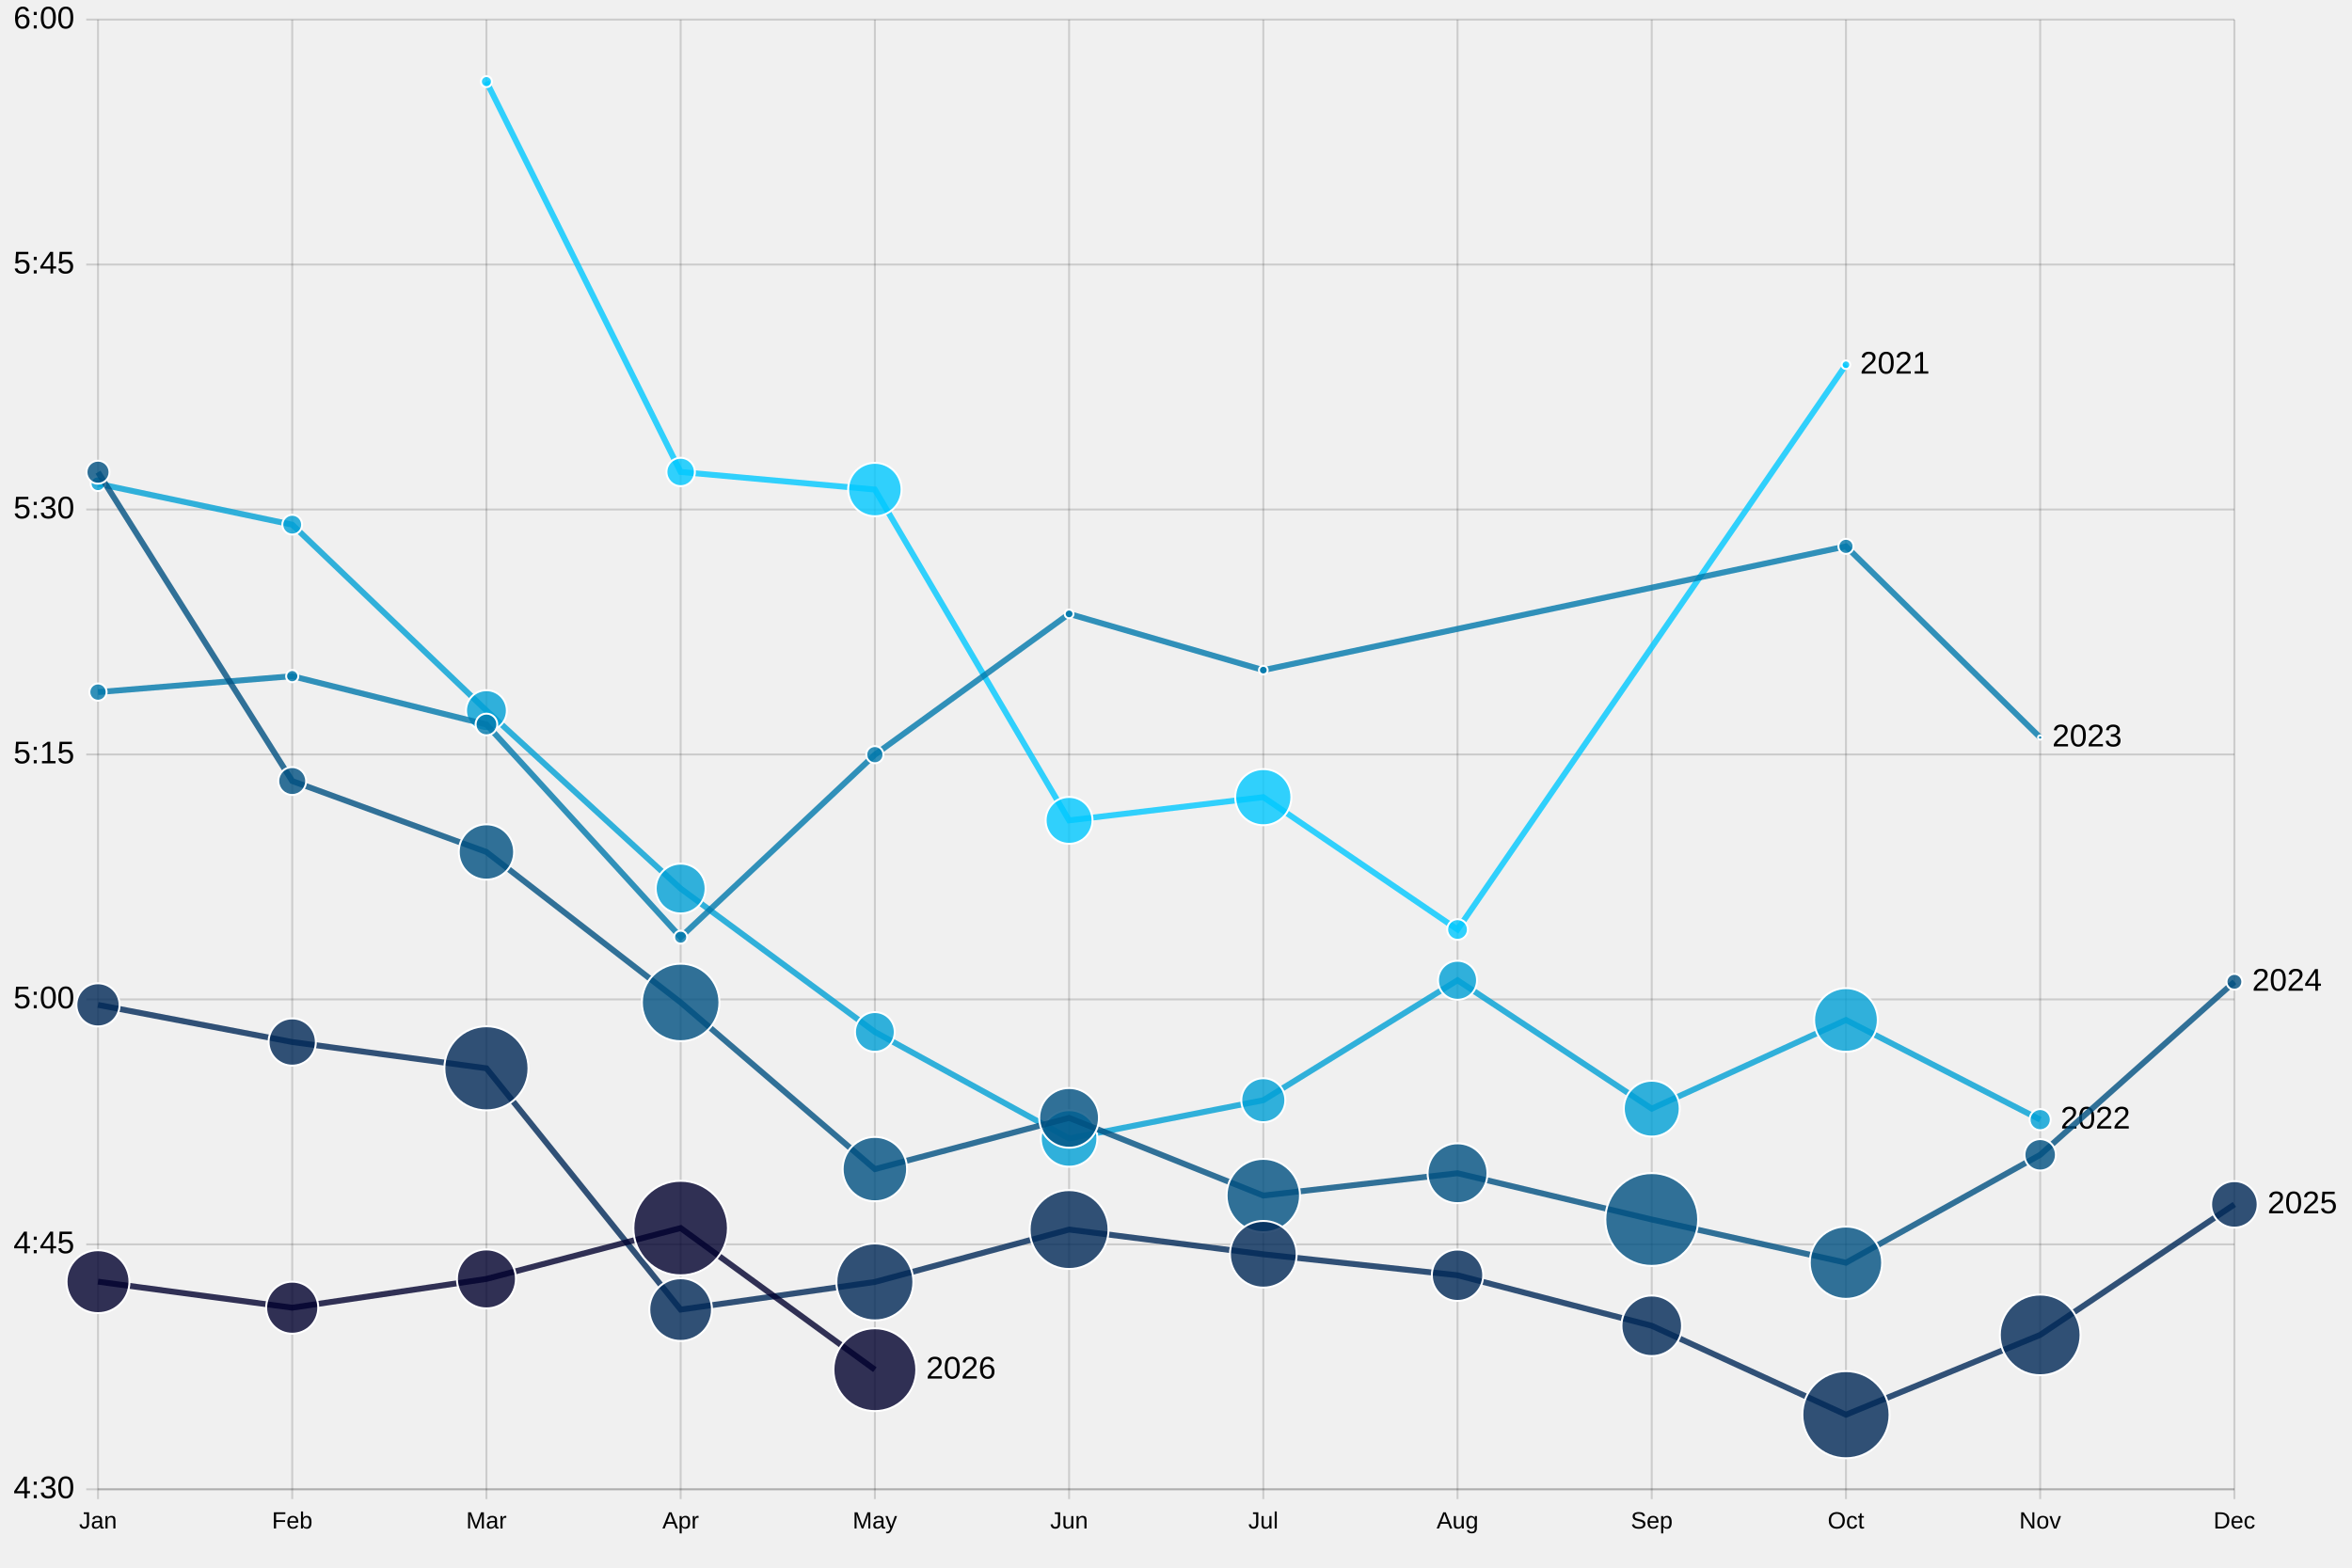
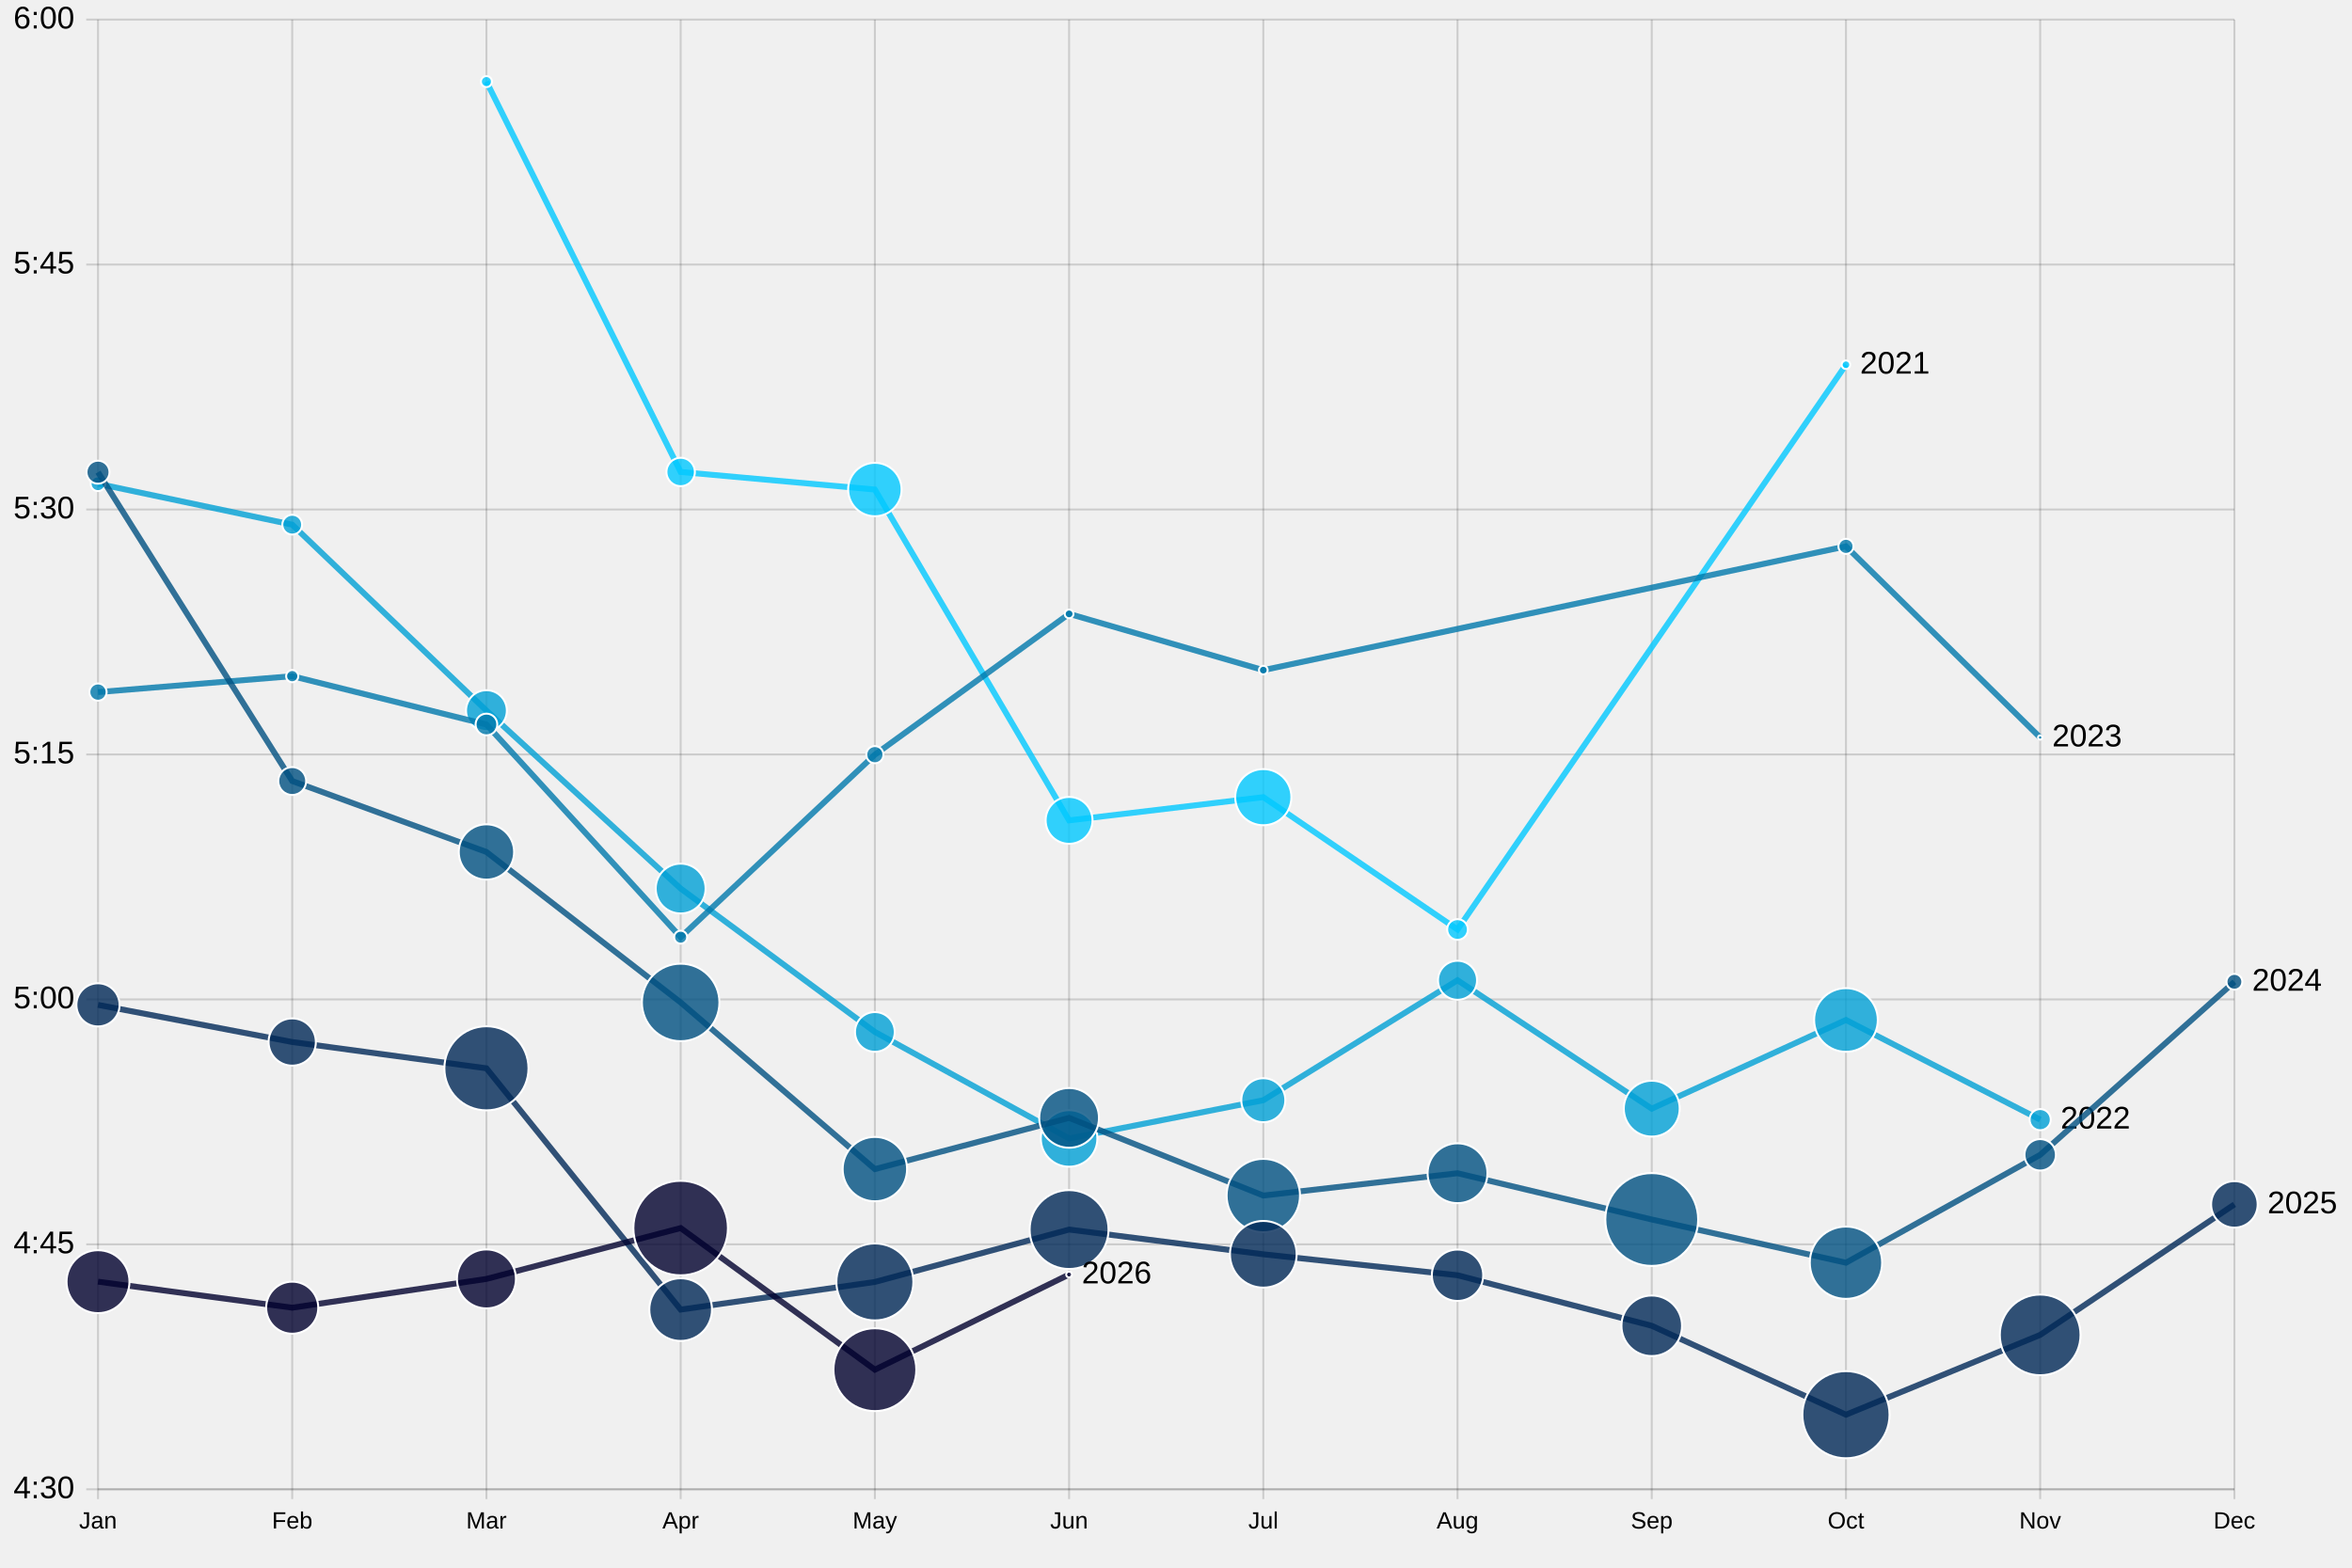
<svg xmlns="http://www.w3.org/2000/svg" viewBox="0 0 1200 800">
  <style>
  text {
    font-family: Arial;
    text-anchor: middle;
  }
  .plot-line {
    fill: none;
    stroke-width: 3px;
    opacity: 0.8;
    stroke: currentColor;
  }
  .plot-area {
    fill: currentColor;
    opacity: 0.25;
  }
  .plot-point {
    fill-opacity: 0.8;
    fill: currentColor;
    stroke: white;
    stroke-width: 1px;
  }
  .axis {
    stroke-width: 1px;
    stroke: black;
    opacity: 0.15;
  }
  .series-label {
    font-size: 16px;
    dominant-baseline: middle;
    text-anchor: start;
  }
  .y-axis-label {
    font-size: 16px;
    dominant-baseline: middle;
    text-anchor: end;
  }
  .year-2021 {
    color: rgb(0, 200, 255);
  }
  .year-2022 {
    color: rgb(0, 160, 213);
  }
  .year-2023 {
    color: rgb(0, 120, 171);
  }
  .year-2024 {
    color: rgb(0, 80, 129);
  }
  .year-2025 {
    color: rgb(0, 40, 87);
  }
  .year-2026 {
    color: rgb(0, 0, 45);
  }
  </style>
  <line x1="50" y1="760" x2="1140" y2="760" class="axis" />
  <line x1="50.0" y1="10" x2="50.0" y2="765" class="axis" />
  <text x="50.0" y="780" class="axis-label">Jan</text>
  <line x1="149.091" y1="10" x2="149.091" y2="765" class="axis" />
  <text x="149.091" y="780" class="axis-label">Feb</text>
  <line x1="248.182" y1="10" x2="248.182" y2="765" class="axis" />
  <text x="248.182" y="780" class="axis-label">Mar</text>
  <line x1="347.273" y1="10" x2="347.273" y2="765" class="axis" />
  <text x="347.273" y="780" class="axis-label">Apr</text>
  <line x1="446.364" y1="10" x2="446.364" y2="765" class="axis" />
  <text x="446.364" y="780" class="axis-label">May</text>
  <line x1="545.455" y1="10" x2="545.455" y2="765" class="axis" />
  <text x="545.455" y="780" class="axis-label">Jun</text>
  <line x1="644.545" y1="10" x2="644.545" y2="765" class="axis" />
  <text x="644.545" y="780" class="axis-label">Jul</text>
  <line x1="743.636" y1="10" x2="743.636" y2="765" class="axis" />
  <text x="743.636" y="780" class="axis-label">Aug</text>
  <line x1="842.727" y1="10" x2="842.727" y2="765" class="axis" />
  <text x="842.727" y="780" class="axis-label">Sep</text>
  <line x1="941.818" y1="10" x2="941.818" y2="765" class="axis" />
  <text x="941.818" y="780" class="axis-label">Oct</text>
  <line x1="1040.909" y1="10" x2="1040.909" y2="765" class="axis" />
  <text x="1040.909" y="780" class="axis-label">Nov</text>
  <line x1="1140.0" y1="10" x2="1140.0" y2="765" class="axis" />
  <text x="1140.0" y="780" class="axis-label">Dec</text>
  <line x1="44" y1="760.0" x2="1140" y2="760.0" class="axis" />
  <text x="38" y="760.0" class="y-axis-label">4:30</text>
  <line x1="44" y1="635.0" x2="1140" y2="635.0" class="axis" />
  <text x="38" y="635.0" class="y-axis-label">4:45</text>
  <line x1="44" y1="510.0" x2="1140" y2="510.0" class="axis" />
  <text x="38" y="510.0" class="y-axis-label">5:00</text>
  <line x1="44" y1="385.0" x2="1140" y2="385.0" class="axis" />
  <text x="38" y="385.0" class="y-axis-label">5:15</text>
  <line x1="44" y1="260.0" x2="1140" y2="260.0" class="axis" />
  <text x="38" y="260.0" class="y-axis-label">5:30</text>
  <line x1="44" y1="135.0" x2="1140" y2="135.0" class="axis" />
  <text x="38" y="135.0" class="y-axis-label">5:45</text>
  <line x1="44" y1="10.0" x2="1140" y2="10.0" class="axis" />
  <text x="38" y="10.0" class="y-axis-label">6:00</text>
  <path d="M 248.182,41.644 L 347.273,240.849 L 446.364,249.817 L 545.455,418.643 L 644.545,406.796 L 743.636,474.33 L 941.818,186.125" class="year-2021 plot-line" />
  <text x="948.998" y="186.125" class="series-label">2021</text>
  <circle class="year-2021 plot-point" cx="248.182" cy="41.644" r="2.812" />
  <circle class="year-2021 plot-point" cx="347.273" cy="240.849" r="7.244" />
  <circle class="year-2021 plot-point" cx="446.364" cy="249.817" r="13.634" />
  <circle class="year-2021 plot-point" cx="545.455" cy="418.643" r="11.964" />
  <circle class="year-2021 plot-point" cx="644.545" cy="406.796" r="14.328" />
  <circle class="year-2021 plot-point" cx="743.636" cy="474.33" r="5.282" />
  <circle class="year-2021 plot-point" cx="941.818" cy="186.125" r="2.18" />
  <path d="M 50.0,246.858 L 149.091,267.741 L 248.182,362.622 L 347.273,453.431 L 446.364,526.603 L 545.455,580.957 L 644.545,561.448 L 743.636,500.234 L 842.727,565.752 L 941.818,520.499 L 1040.909,571.364" class="year-2022 plot-line" />
  <text x="1051.309" y="571.364" class="series-label">2022</text>
  <circle class="year-2022 plot-point" cx="50.0" cy="246.858" r="3.756" />
  <circle class="year-2022 plot-point" cx="149.091" cy="267.741" r="5.05" />
  <circle class="year-2022 plot-point" cx="248.182" cy="362.622" r="10.412" />
  <circle class="year-2022 plot-point" cx="347.273" cy="453.431" r="12.722" />
  <circle class="year-2022 plot-point" cx="446.364" cy="526.603" r="10.136" />
  <circle class="year-2022 plot-point" cx="545.455" cy="580.957" r="14.428" />
  <circle class="year-2022 plot-point" cx="644.545" cy="561.448" r="11.228" />
  <circle class="year-2022 plot-point" cx="743.636" cy="500.234" r="9.954" />
  <circle class="year-2022 plot-point" cx="842.727" cy="565.752" r="14.256" />
  <circle class="year-2022 plot-point" cx="941.818" cy="520.499" r="16.24" />
  <circle class="year-2022 plot-point" cx="1040.909" cy="571.364" r="5.4" />
  <path d="M 50.0,353.182 L 149.091,345.041 L 248.182,369.71 L 347.273,478.251 L 446.364,385.111 L 545.455,313.262 L 644.545,341.975 L 941.818,278.811 L 1040.909,376.366" class="year-2023 plot-line" />
  <text x="1047.019" y="376.366" class="series-label">2023</text>
  <circle class="year-2023 plot-point" cx="50.0" cy="353.182" r="4.4" />
  <circle class="year-2023 plot-point" cx="149.091" cy="345.041" r="3.106" />
  <circle class="year-2023 plot-point" cx="248.182" cy="369.71" r="5.534" />
  <circle class="year-2023 plot-point" cx="347.273" cy="478.251" r="3.318" />
  <circle class="year-2023 plot-point" cx="446.364" cy="385.111" r="4.382" />
  <circle class="year-2023 plot-point" cx="545.455" cy="313.262" r="2.228" />
  <circle class="year-2023 plot-point" cx="644.545" cy="341.975" r="2.212" />
  <circle class="year-2023 plot-point" cx="941.818" cy="278.811" r="3.854" />
  <circle class="year-2023 plot-point" cx="1040.909" cy="376.366" r="1.11" />
  <path d="M 50.0,240.96 L 149.091,398.57 L 248.182,434.769 L 347.273,511.551 L 446.364,596.599 L 545.455,570.461 L 644.545,610.093 L 743.636,598.711 L 842.727,622.32 L 941.818,644.366 L 1040.909,589.312 L 1140.0,501.019" class="year-2024 plot-line" />
  <text x="1149.036" y="501.019" class="series-label">2024</text>
  <circle class="year-2024 plot-point" cx="50.0" cy="240.96" r="5.872" />
  <circle class="year-2024 plot-point" cx="149.091" cy="398.57" r="7.116" />
  <circle class="year-2024 plot-point" cx="248.182" cy="434.769" r="14.114" />
  <circle class="year-2024 plot-point" cx="347.273" cy="511.551" r="19.776" />
  <circle class="year-2024 plot-point" cx="446.364" cy="596.599" r="16.424" />
  <circle class="year-2024 plot-point" cx="545.455" cy="570.461" r="15.24" />
  <circle class="year-2024 plot-point" cx="644.545" cy="610.093" r="18.722" />
  <circle class="year-2024 plot-point" cx="743.636" cy="598.711" r="15.268" />
  <circle class="year-2024 plot-point" cx="842.727" cy="622.32" r="23.682" />
  <circle class="year-2024 plot-point" cx="941.818" cy="644.366" r="18.45" />
  <circle class="year-2024 plot-point" cx="1040.909" cy="589.312" r="8.014" />
  <circle class="year-2024 plot-point" cx="1140.0" cy="501.019" r="4.036" />
  <path d="M 50.0,512.791 L 149.091,531.75 L 248.182,545.16 L 347.273,668.292 L 446.364,654.184 L 545.455,627.451 L 644.545,640.07 L 743.636,650.768 L 842.727,676.559 L 941.818,721.929 L 1040.909,681.206 L 1140.0,614.611" class="year-2025 plot-line" />
  <text x="1156.868" y="614.611" class="series-label">2025</text>
  <circle class="year-2025 plot-point" cx="50.0" cy="512.791" r="11.014" />
  <circle class="year-2025 plot-point" cx="149.091" cy="531.75" r="12.056" />
  <circle class="year-2025 plot-point" cx="248.182" cy="545.16" r="21.458" />
  <circle class="year-2025 plot-point" cx="347.273" cy="668.292" r="15.988" />
  <circle class="year-2025 plot-point" cx="446.364" cy="654.184" r="19.638" />
  <circle class="year-2025 plot-point" cx="545.455" cy="627.451" r="20.124" />
  <circle class="year-2025 plot-point" cx="644.545" cy="640.07" r="17.018" />
  <circle class="year-2025 plot-point" cx="743.636" cy="650.768" r="13.102" />
  <circle class="year-2025 plot-point" cx="842.727" cy="676.559" r="15.45" />
  <circle class="year-2025 plot-point" cx="941.818" cy="721.929" r="22.236" />
  <circle class="year-2025 plot-point" cx="1040.909" cy="681.206" r="20.586" />
  <circle class="year-2025 plot-point" cx="1140.0" cy="614.611" r="11.868" />
-   <path d="M 50.0,654.047 L 149.091,667.324 L 248.182,652.641 L 347.273,626.686 L 446.364,698.959" class="year-2026 plot-line" />
-   <text x="472.499" y="698.959" class="series-label">2026</text>
+   <path d="M 50.0,654.047 L 149.091,667.324 L 248.182,652.641 L 347.273,626.686 L 446.364,698.959 L 545.455,650.386" class="year-2026 plot-line" />
+   <text x="551.939" y="650.386" class="series-label">2026</text>
  <circle class="year-2026 plot-point" cx="50.0" cy="654.047" r="16.052" />
  <circle class="year-2026 plot-point" cx="149.091" cy="667.324" r="13.282" />
  <circle class="year-2026 plot-point" cx="248.182" cy="652.641" r="15.044" />
  <circle class="year-2026 plot-point" cx="347.273" cy="626.686" r="24.118" />
  <circle class="year-2026 plot-point" cx="446.364" cy="698.959" r="21.136" />
+   <circle class="year-2026 plot-point" cx="545.455" cy="650.386" r="1.484" />
</svg>
